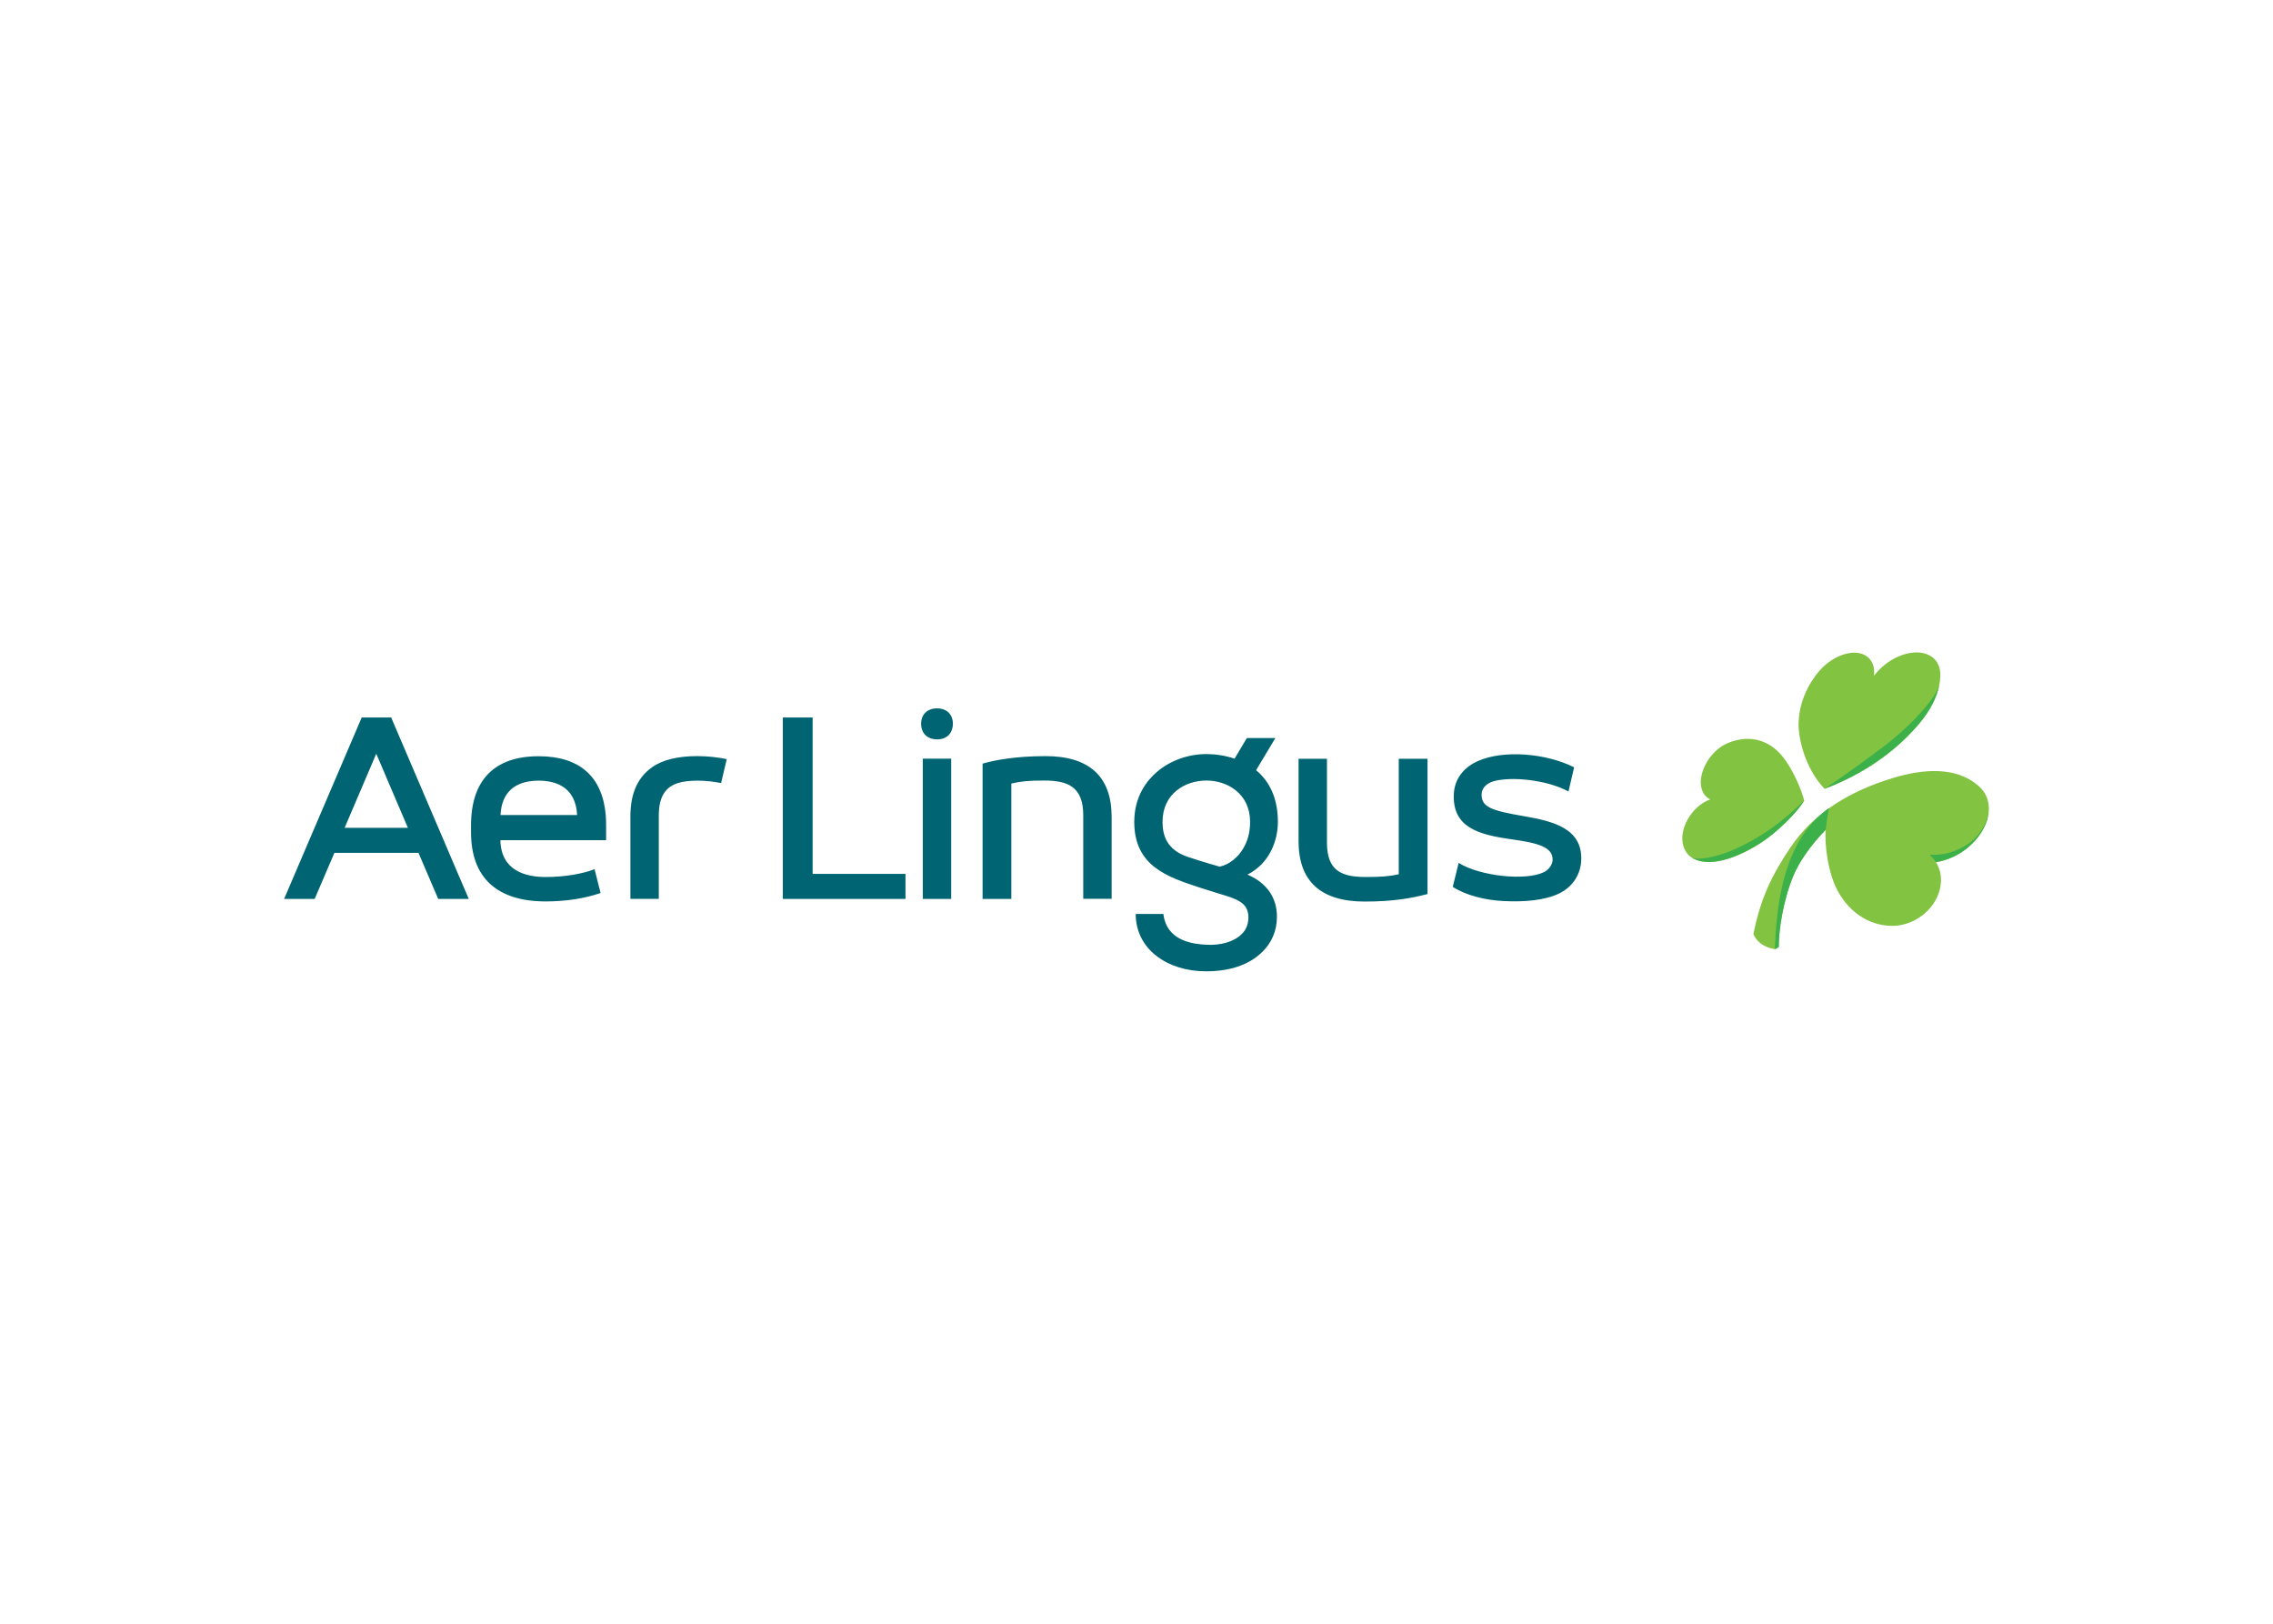
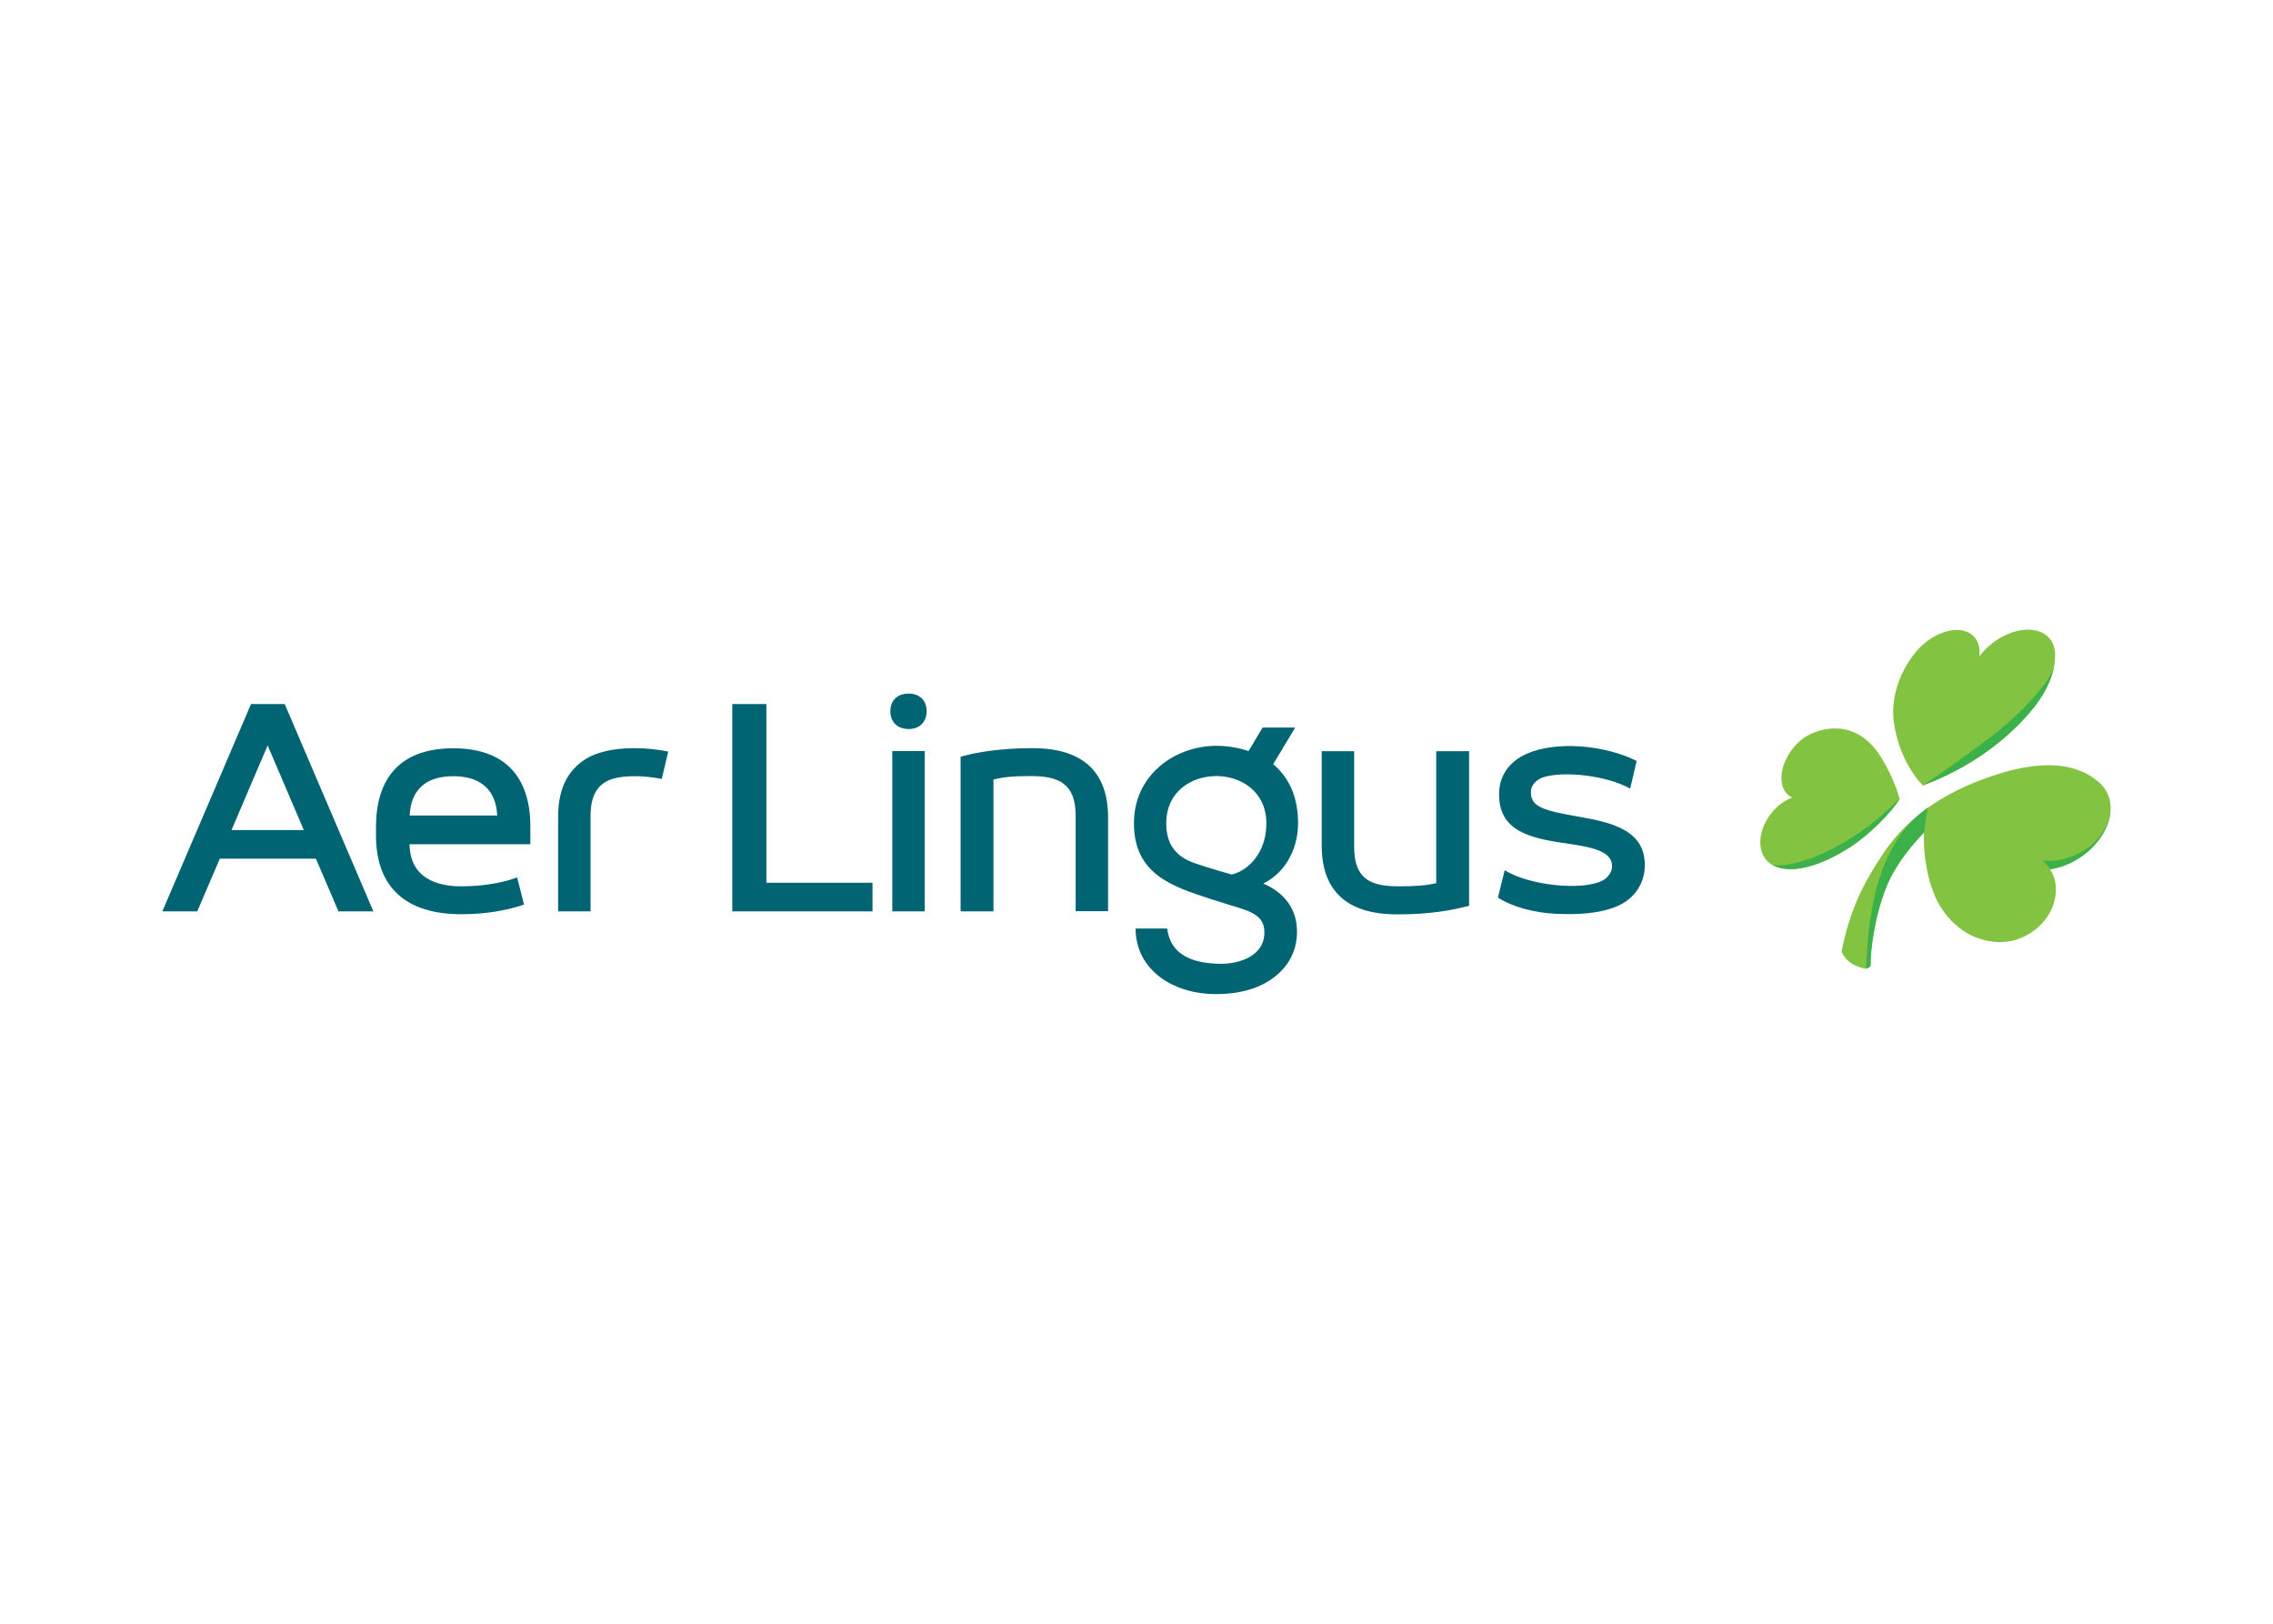
- <svg xmlns="http://www.w3.org/2000/svg" viewBox="0 0 560 400" fill-rule="evenodd" clip-rule="evenodd">
-   <path d="M489.55 202.03c-1.511 4.86-6.549 9.423-12.594 10.372.978 1.511 1.422 3.378 1.185 5.453-.652 5.63-6.045 10.164-11.824 10.224-3.912.03-9.216-1.659-12.95-7.557-3.349-5.245-3.823-13.572-3.586-16.091-4.089 4.178-6.638 8.238-7.853 11.053-2.726 6.371-3.763 14.135-3.704 17.78 0 0-.504.474-.978.563-1.511-.267-2.815-.83-3.793-1.689-1.185-1.067-1.452-2.074-1.452-2.074 1.808-9.038 4.682-14.669 8.979-21.099 5.779-8.683 14.698-14.046 25.277-17.276 7.645-2.341 15.587-2.845 21.04 1.778 2.934 2.43 3.112 5.927 2.252 8.564zm-45.043-4.801c-1.808 3.023-6.756 7.882-10.668 10.401-8.149 5.215-14.017 5.571-16.95 3.704-.356-.207-.652-.474-.919-.741-2.282-2.4-1.897-6.668.77-10.164 1.304-1.719 2.993-2.934 4.623-3.497-1.274-.593-2.134-1.837-2.311-3.586-.356-3.497 2.282-8.09 5.927-9.957 3.2-1.63 10.105-3.26 15.172 4.297 1.985 2.934 3.763 7.112 4.356 9.542zm33.486-31.767c-.445-4.356-5.097-5.956-10.224-3.763-2.43 1.037-4.564 2.786-6.075 4.771.237-1.985-.326-3.734-1.748-4.771-2.815-2.045-7.942-.533-11.438 3.26-1.215 1.334-5.186 6.134-5.393 13.187-.089 3.408 1.422 10.964 6.401 16.18 13.276-5.008 20.417-12.683 23.144-15.854 3.141-3.675 4.475-6.905 5.038-9.275.415-1.867.356-3.2.296-3.734z" fill="#82c341" />
-   <path d="M472.659 178.471c3.141-3.675 4.475-6.905 5.038-9.275l.089-.385c-.652 2.637-6.223 9.453-13.928 15.261-8.001 6.016-12.565 9.038-14.313 10.224 13.246-4.978 20.388-12.653 23.114-15.824zM433.839 207.601c3.912-2.519 8.86-7.379 10.668-10.401-3.497 3.319-8.653 8.268-17.513 12.179-4.386 1.867-8.683 2.578-10.105 1.897 2.934 1.897 8.801 1.541 16.95-3.675zM489.55 202.03c.207-.652.356-1.334.415-2.045-.415 2.815-2.311 6.223-5.334 8.09-2.667 1.659-5.749 2.756-9.246 2.46.563.533 1.008.978 1.571 1.837 6.045-.919 11.083-5.482 12.594-10.342z" fill="#3cb14a" />
-   <path d="M450.552 199.096c-9.512 6.816-12.742 19.084-13.276 34.701.474-.089.978-.563.978-.563-.059-3.645.978-11.379 3.704-17.78 1.215-2.815 3.763-6.875 7.853-11.053.296-2.786.622-4.415.83-5.334l-.089.03z" fill="#3cb14a" />
-   <g fill="#006472">
-     <path d="M307.334 215.454c5.512-2.786 7.497-8.446 7.497-12.979 0-5.067-1.541-9.068-4.534-12.002-.267-.267-.533-.504-.83-.741l4.741-7.912h-7.023l-3.023 5.067c-2.311-.77-4.741-1.126-6.964-1.126-4.415 0-8.831 1.571-12.09 4.326-2.578 2.193-5.66 6.104-5.66 12.387 0 10.905 8.208 13.572 16.15 16.18l4.415 1.393c4.712 1.393 7.557 2.252 7.557 5.956 0 1.689-.593 3.141-1.778 4.238-1.837 1.748-5.067 2.697-8.623 2.489-3.112-.178-9.72-.8-10.549-7.586h-6.816c0 8.653 7.734 14.135 17.336 14.135 6.164 0 10.727-1.748 13.78-4.712 2.4-2.311 3.675-5.304 3.675-8.653.059-4.741-2.519-8.446-7.26-10.461zm-1.096-6.342c-1.156 1.926-3.2 3.823-5.749 4.386 0 0-4.801-1.363-7.912-2.43-4.208-1.452-6.164-4.178-6.164-8.594 0-6.993 5.601-10.194 10.816-10.194 5.186 0 10.757 3.26 10.757 10.164 0 2.815-.682 4.89-1.748 6.668zM227.353 186.887h6.993v34.553h-6.993zM226.938 178.264c0-2.193 1.452-3.763 3.941-3.763 2.43 0 3.882 1.571 3.882 3.763 0 2.311-1.452 3.882-3.882 3.882-2.519-.03-3.941-1.571-3.941-3.882zM96.374 176.753h-7.26l-19.114 44.687h7.527l4.86-11.35h20.714l4.86 11.35h7.527l-19.114-44.687zm-11.468 27.174l7.794-18.254 7.794 18.254h-15.587zM200.209 176.753h-7.349v44.687h30.226v-6.164h-22.877v-38.523zM364.111 187.48c-3.734 1.659-5.779 4.652-5.927 8.12-.385 8.09 5.808 9.986 14.105 11.142 6.608.919 10.401 1.897 10.224 5.215-.059 1.008-.889 2.282-2.104 2.874-4.445 2.223-15.735 1.037-21.04-2.252l-1.452 5.897c3.2 2.074 8.001 3.289 12.565 3.497 4.949.237 9.957-.119 13.572-1.837 3.526-1.689 5.364-4.83 5.512-8.179.356-7.942-7.053-9.66-13.987-10.875-7.882-1.363-10.757-2.163-10.549-5.571.089-1.6 1.571-2.637 2.756-2.993 4.297-1.334 13.335-.445 18.639 2.46l1.393-5.956c-6.905-3.467-17.365-4.356-23.707-1.541zM257.579 186.265c-7.675 0-12.831 1.096-15.232 1.778l-.267.089v33.308h7.082v-28.418c2.4-.563 4.297-.741 8.06-.741 5.779 0 9.66 1.452 9.66 8.534v20.595h6.993v-20.269c-.03-9.838-5.512-14.876-16.298-14.876zM344.642 215.365c-2.282.504-4.356.682-8.06.682-5.956 0-9.66-1.422-9.66-8.475v-20.654h-6.993v20.329c0 9.838 5.482 14.846 16.269 14.846 7.231 0 11.735-.889 15.202-1.778l.296-.059v-33.338h-7.082v28.448h.03zM171.731 186.265c-4.623 0-8.475.889-11.053 2.726-3.852 2.726-5.364 6.845-5.364 12.179v20.269h6.993v-20.595c0-2.519.504-4.326 1.393-5.601 1.6-2.341 4.534-2.934 8.268-2.934 1.748 0 3.734.207 5.69.593l1.393-5.897c-2.193-.445-4.623-.741-7.319-.741zM149.24 200.785c-.83-9.512-6.49-14.491-16.535-14.491-10.875 0-16.654 5.867-16.654 17.01v1.748c0 11.142 6.371 17.01 18.402 17.01 4.89 0 9.542-.711 13.513-2.074l-1.482-5.867-.326.119c-2.282.859-6.549 1.808-11.705 1.808-5.038 0-11.024-1.6-11.172-9.068h26.048v-3.645c0-.919-.03-1.748-.089-2.548zm-16.535-8.475c4.178 0 9.127 1.511 9.483 8.475h-18.876c.267-5.541 3.497-8.475 9.394-8.475z" />
+ <svg xmlns="http://www.w3.org/2000/svg" width="100%" height="100%" viewBox="0 0 560 400" version="1.1" xml:space="preserve" style="fill-rule:evenodd;clip-rule:evenodd;stroke-linejoin:round;stroke-miterlimit:1.414;">
+   <g transform="matrix(1.14286,0,0,1.14286,-40.0003,-28.5717)">
+     <path d="M489.55,202.03C488.039,206.89 483.001,211.453 476.956,212.402C477.934,213.913 478.378,215.78 478.141,217.855C477.489,223.485 472.096,228.019 466.317,228.079C462.405,228.109 457.101,226.42 453.367,220.522C450.018,215.277 449.544,206.95 449.781,204.431C445.692,208.609 443.143,212.669 441.928,215.484C439.202,221.855 438.165,229.619 438.224,233.264C438.224,233.264 437.72,233.738 437.246,233.827C435.735,233.56 434.431,232.997 433.453,232.138C432.268,231.071 432.001,230.064 432.001,230.064C433.809,221.026 436.683,215.395 440.98,208.965C446.759,200.282 455.678,194.919 466.257,191.689C473.902,189.348 481.844,188.844 487.297,193.467C490.231,195.897 490.409,199.394 489.549,202.031L489.55,202.03ZM444.507,197.229C442.699,200.252 437.751,205.111 433.839,207.63C425.69,212.845 419.822,213.201 416.889,211.334C416.533,211.127 416.237,210.86 415.97,210.593C413.688,208.193 414.073,203.925 416.74,200.429C418.044,198.71 419.733,197.495 421.363,196.932C420.089,196.339 419.229,195.095 419.052,193.346C418.696,189.849 421.334,185.256 424.979,183.389C428.179,181.759 435.084,180.129 440.151,187.686C442.136,190.62 443.914,194.798 444.507,197.228L444.507,197.229ZM477.993,165.462C477.548,161.106 472.896,159.506 467.769,161.699C465.339,162.736 463.205,164.485 461.694,166.47C461.931,164.485 461.368,162.736 459.946,161.699C457.131,159.654 452.004,161.166 448.508,164.959C447.293,166.293 443.322,171.093 443.115,178.146C443.026,181.554 444.537,189.11 449.516,194.326C462.792,189.318 469.933,181.643 472.66,178.472C475.801,174.797 477.135,171.567 477.698,169.197C478.113,167.33 478.054,165.997 477.994,165.463L477.993,165.462Z" style="fill:rgb(130,195,65);" />
+     <path d="M472.659,178.471C475.8,174.796 477.134,171.566 477.697,169.196L477.786,168.811C477.134,171.448 471.563,178.264 463.858,184.072C455.857,190.088 451.293,193.11 449.545,194.296C462.791,189.318 469.933,181.643 472.659,178.472L472.659,178.471ZM433.839,207.601C437.751,205.082 442.699,200.222 444.507,197.2C441.01,200.519 435.854,205.468 426.994,209.379C422.608,211.246 418.311,211.957 416.889,211.276C419.823,213.173 425.69,212.817 433.839,207.601ZM489.55,202.03C489.757,201.378 489.906,200.696 489.965,199.985C489.55,202.8 487.654,206.208 484.631,208.075C481.964,209.734 478.882,210.831 475.385,210.535C475.948,211.068 476.393,211.513 476.956,212.372C483.001,211.453 488.039,206.89 489.55,202.03Z" style="fill:rgb(60,177,74);" />
+     <path d="M450.552,199.096C441.04,205.912 437.81,218.18 437.276,233.797C437.75,233.708 438.254,233.234 438.254,233.234C438.195,229.589 439.232,221.855 441.958,215.454C443.173,212.639 445.721,208.579 449.811,204.401C450.107,201.615 450.433,199.986 450.641,199.067L450.552,199.097L450.552,199.096Z" style="fill:rgb(60,177,74);" />
+     <path d="M307.334,215.454C312.846,212.668 314.831,207.008 314.831,202.475C314.831,197.408 313.29,193.407 310.297,190.473C310.03,190.206 309.764,189.969 309.467,189.732L314.208,181.82L307.185,181.82L304.162,186.887C301.851,186.117 299.421,185.761 297.198,185.761C292.783,185.761 288.367,187.332 285.108,190.087C282.53,192.28 279.448,196.191 279.448,202.474C279.448,213.379 287.656,216.046 295.598,218.654L300.013,220.047C304.725,221.44 307.57,222.299 307.57,226.003C307.57,227.692 306.977,229.144 305.792,230.241C303.955,231.989 300.725,232.938 297.169,232.73C294.057,232.552 287.449,231.93 286.62,225.144L279.804,225.144C279.804,233.797 287.538,239.279 297.14,239.279C303.304,239.279 307.867,237.531 310.92,234.567C313.32,232.256 314.595,229.263 314.595,225.914C314.654,221.173 312.076,217.468 307.335,215.453L307.334,215.454ZM306.238,209.112C305.082,211.038 303.038,212.935 300.489,213.498C300.489,213.498 295.688,212.135 292.577,211.068C288.369,209.616 286.413,206.89 286.413,202.474C286.413,195.481 292.014,192.28 297.229,192.28C302.415,192.28 307.986,195.54 307.986,202.444C307.986,205.259 307.304,207.334 306.238,209.112ZM227.353,186.887L234.346,186.887L234.346,221.44L227.353,221.44L227.353,186.887ZM226.938,178.264C226.938,176.071 228.39,174.501 230.879,174.501C233.309,174.501 234.761,176.072 234.761,178.264C234.761,180.575 233.309,182.146 230.879,182.146C228.36,182.116 226.938,180.575 226.938,178.264ZM96.374,176.753L89.114,176.753L70,221.44L77.527,221.44L82.387,210.09L103.101,210.09L107.961,221.44L115.488,221.44L96.374,176.753ZM84.906,203.927L92.7,185.673L100.494,203.927L84.907,203.927L84.906,203.927ZM200.209,176.753L192.86,176.753L192.86,221.44L223.086,221.44L223.086,215.276L200.209,215.276L200.209,176.753ZM364.111,187.48C360.377,189.139 358.332,192.132 358.184,195.6C357.799,203.69 363.992,205.586 372.289,206.742C378.897,207.661 382.69,208.639 382.513,211.957C382.454,212.965 381.624,214.239 380.409,214.831C375.964,217.054 364.674,215.868 359.369,212.579L357.917,218.476C361.117,220.55 365.918,221.765 370.482,221.973C375.431,222.21 380.439,221.854 384.054,220.136C387.58,218.447 389.418,215.306 389.566,211.957C389.922,204.015 382.513,202.297 375.579,201.082C367.697,199.719 364.822,198.919 365.03,195.511C365.119,193.911 366.601,192.874 367.786,192.518C372.083,191.184 381.121,192.073 386.425,194.978L387.818,189.022C380.913,185.555 370.453,184.666 364.111,187.481L364.111,187.48ZM257.579,186.265C249.904,186.265 244.748,187.361 242.347,188.043L242.08,188.132L242.08,221.44L249.162,221.44L249.162,193.022C251.562,192.459 253.459,192.281 257.222,192.281C263.001,192.281 266.882,193.733 266.882,200.815L266.882,221.41L273.875,221.41L273.875,201.141C273.845,191.303 268.363,186.265 257.577,186.265L257.579,186.265ZM344.642,215.365C342.36,215.869 340.286,216.047 336.582,216.047C330.626,216.047 326.922,214.625 326.922,207.572L326.922,186.918L319.929,186.918L319.929,207.247C319.929,217.085 325.411,222.093 336.198,222.093C343.429,222.093 347.933,221.204 351.4,220.315L351.696,220.256L351.696,186.918L344.614,186.918L344.614,215.366L344.644,215.366L344.642,215.365ZM171.731,186.265C167.108,186.265 163.256,187.154 160.678,188.991C156.826,191.717 155.314,195.836 155.314,201.17L155.314,221.439L162.307,221.439L162.307,200.844C162.307,198.325 162.811,196.518 163.7,195.243C165.3,192.902 168.234,192.309 171.968,192.309C173.716,192.309 175.702,192.516 177.658,192.902L179.051,187.005C176.858,186.56 174.428,186.264 171.732,186.264L171.731,186.265ZM149.24,200.785C148.41,191.273 142.75,186.294 132.705,186.294C121.83,186.294 116.051,192.161 116.051,203.304L116.051,205.052C116.051,216.194 122.422,222.062 134.453,222.062C139.343,222.062 143.995,221.351 147.966,219.988L146.484,214.121L146.158,214.24C143.876,215.099 139.609,216.048 134.453,216.048C129.415,216.048 123.429,214.448 123.281,206.98L149.329,206.98L149.329,203.335C149.329,202.416 149.299,201.587 149.24,200.787L149.24,200.785ZM132.705,192.31C136.883,192.31 141.832,193.821 142.188,200.785L123.312,200.785C123.579,195.244 126.809,192.31 132.706,192.31L132.705,192.31Z" style="fill:rgb(0,100,114);" />
  </g>
</svg>
